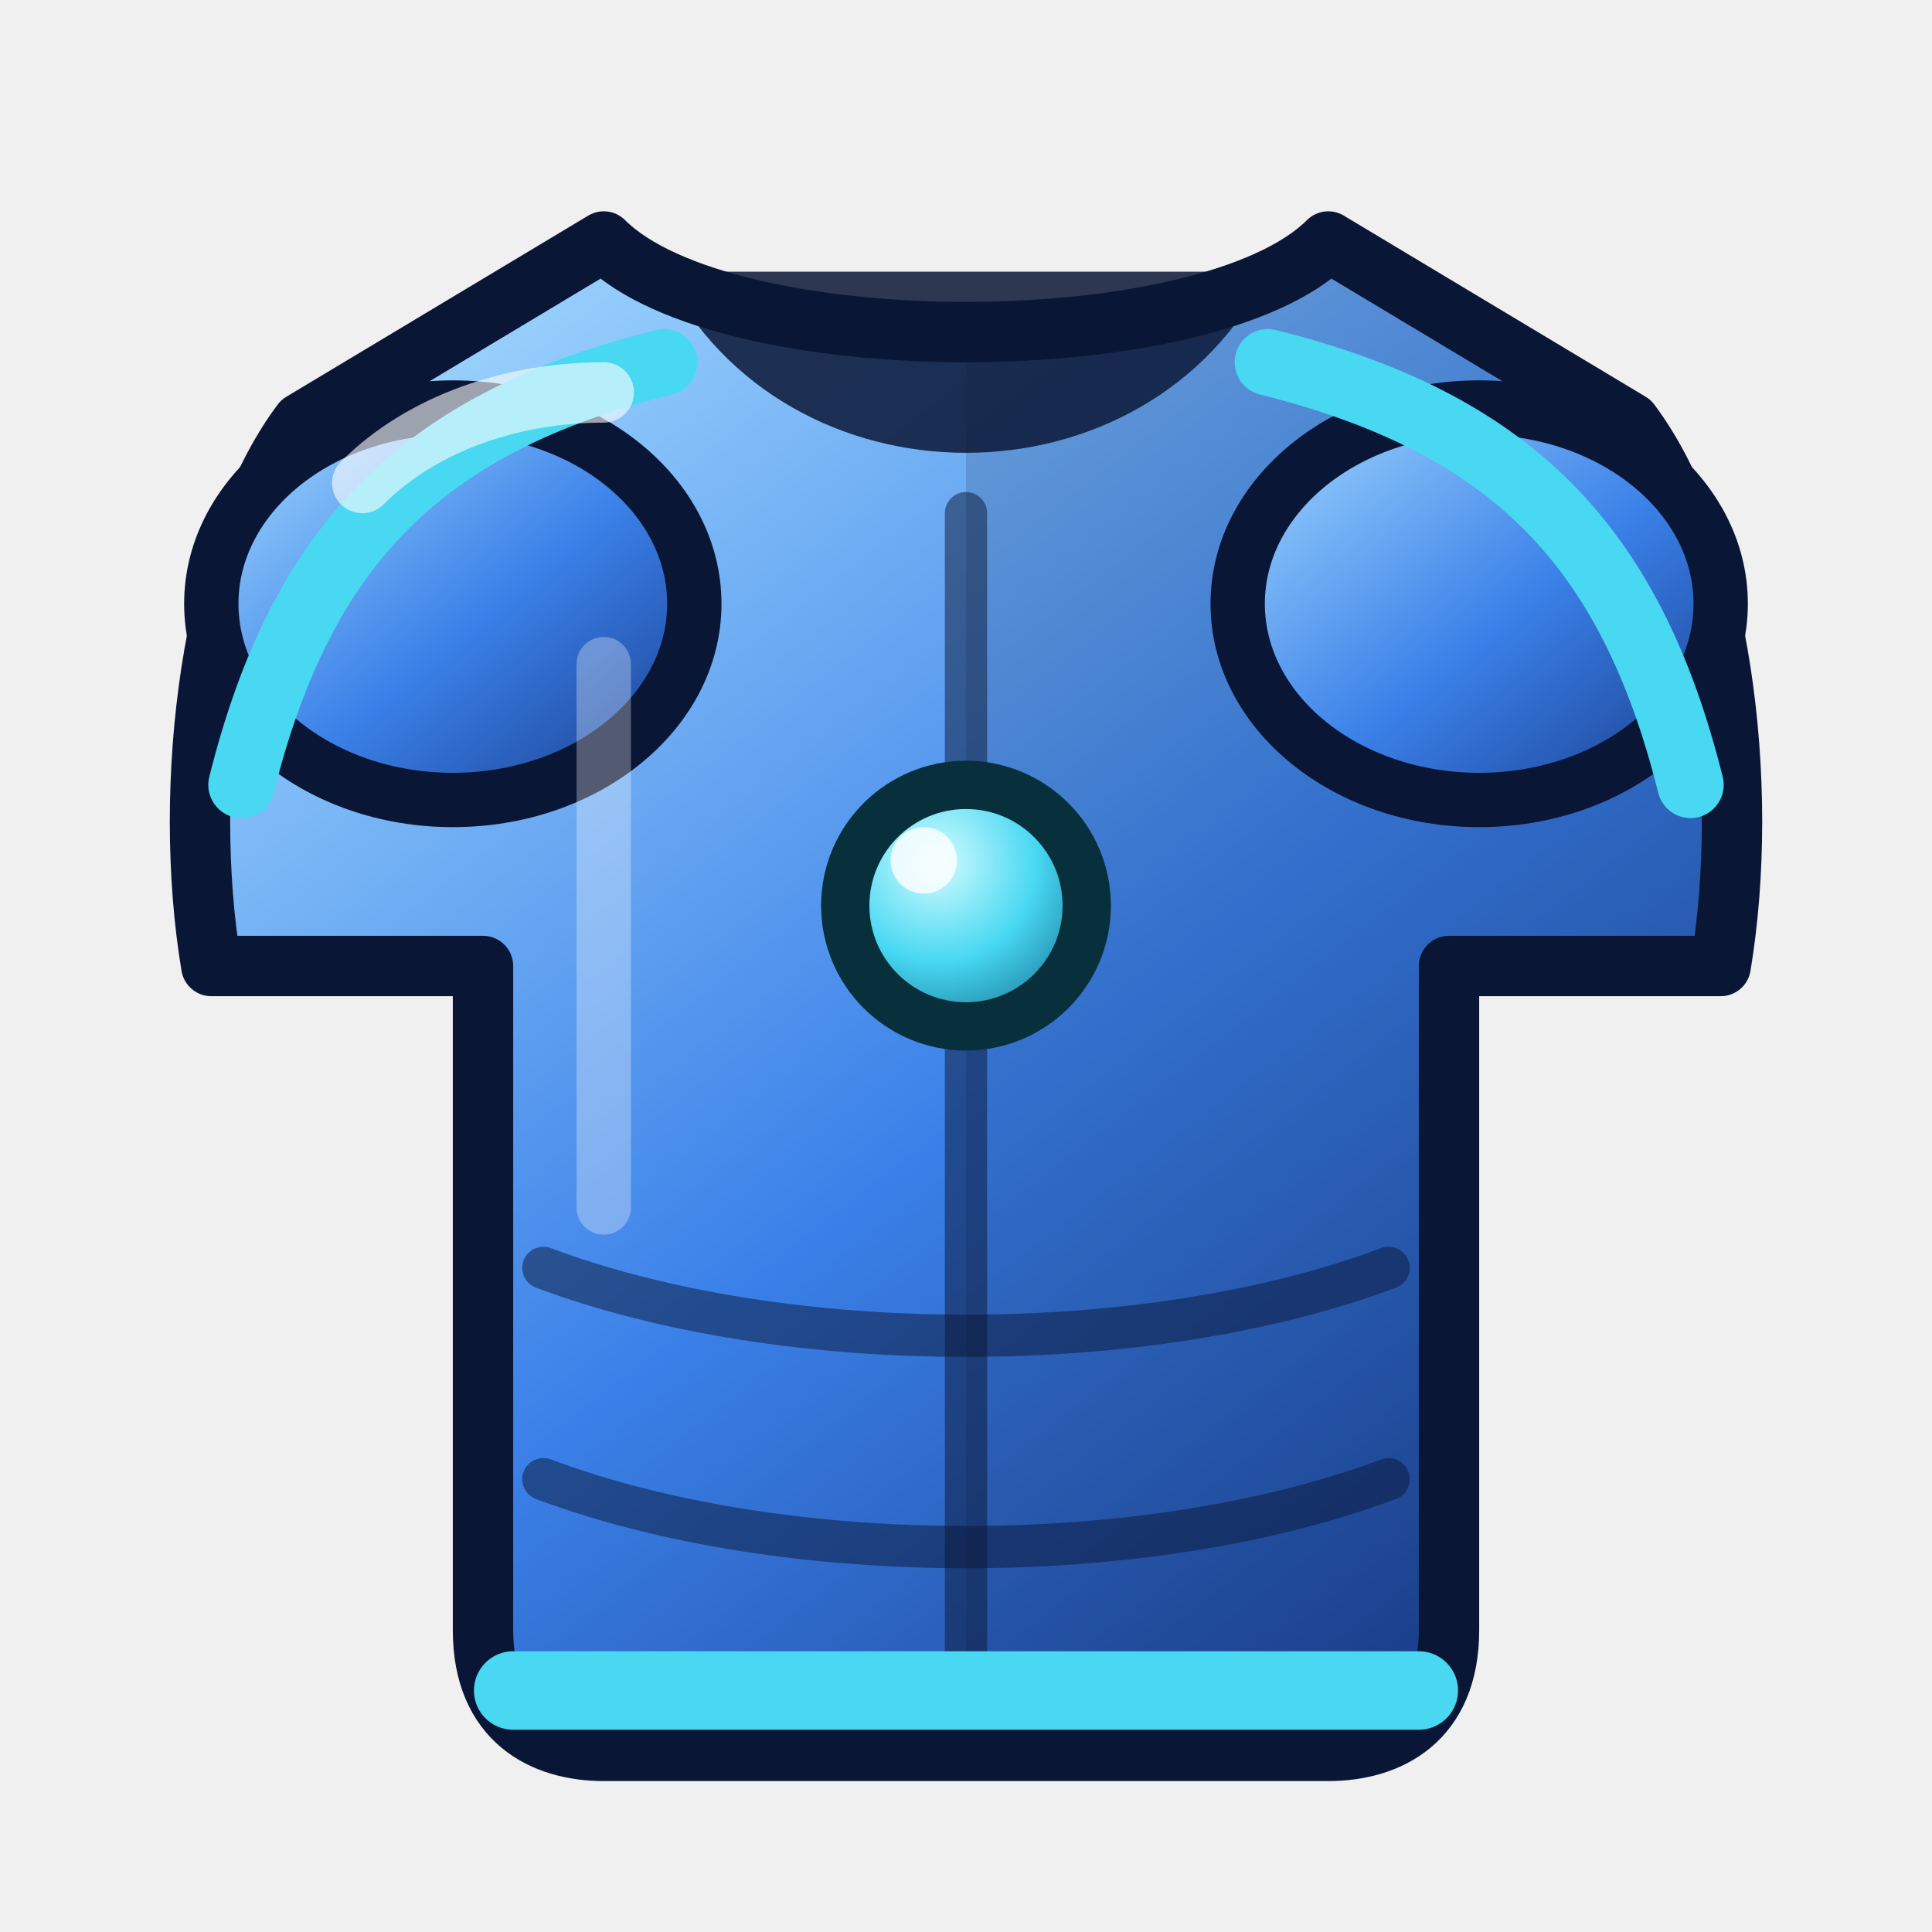
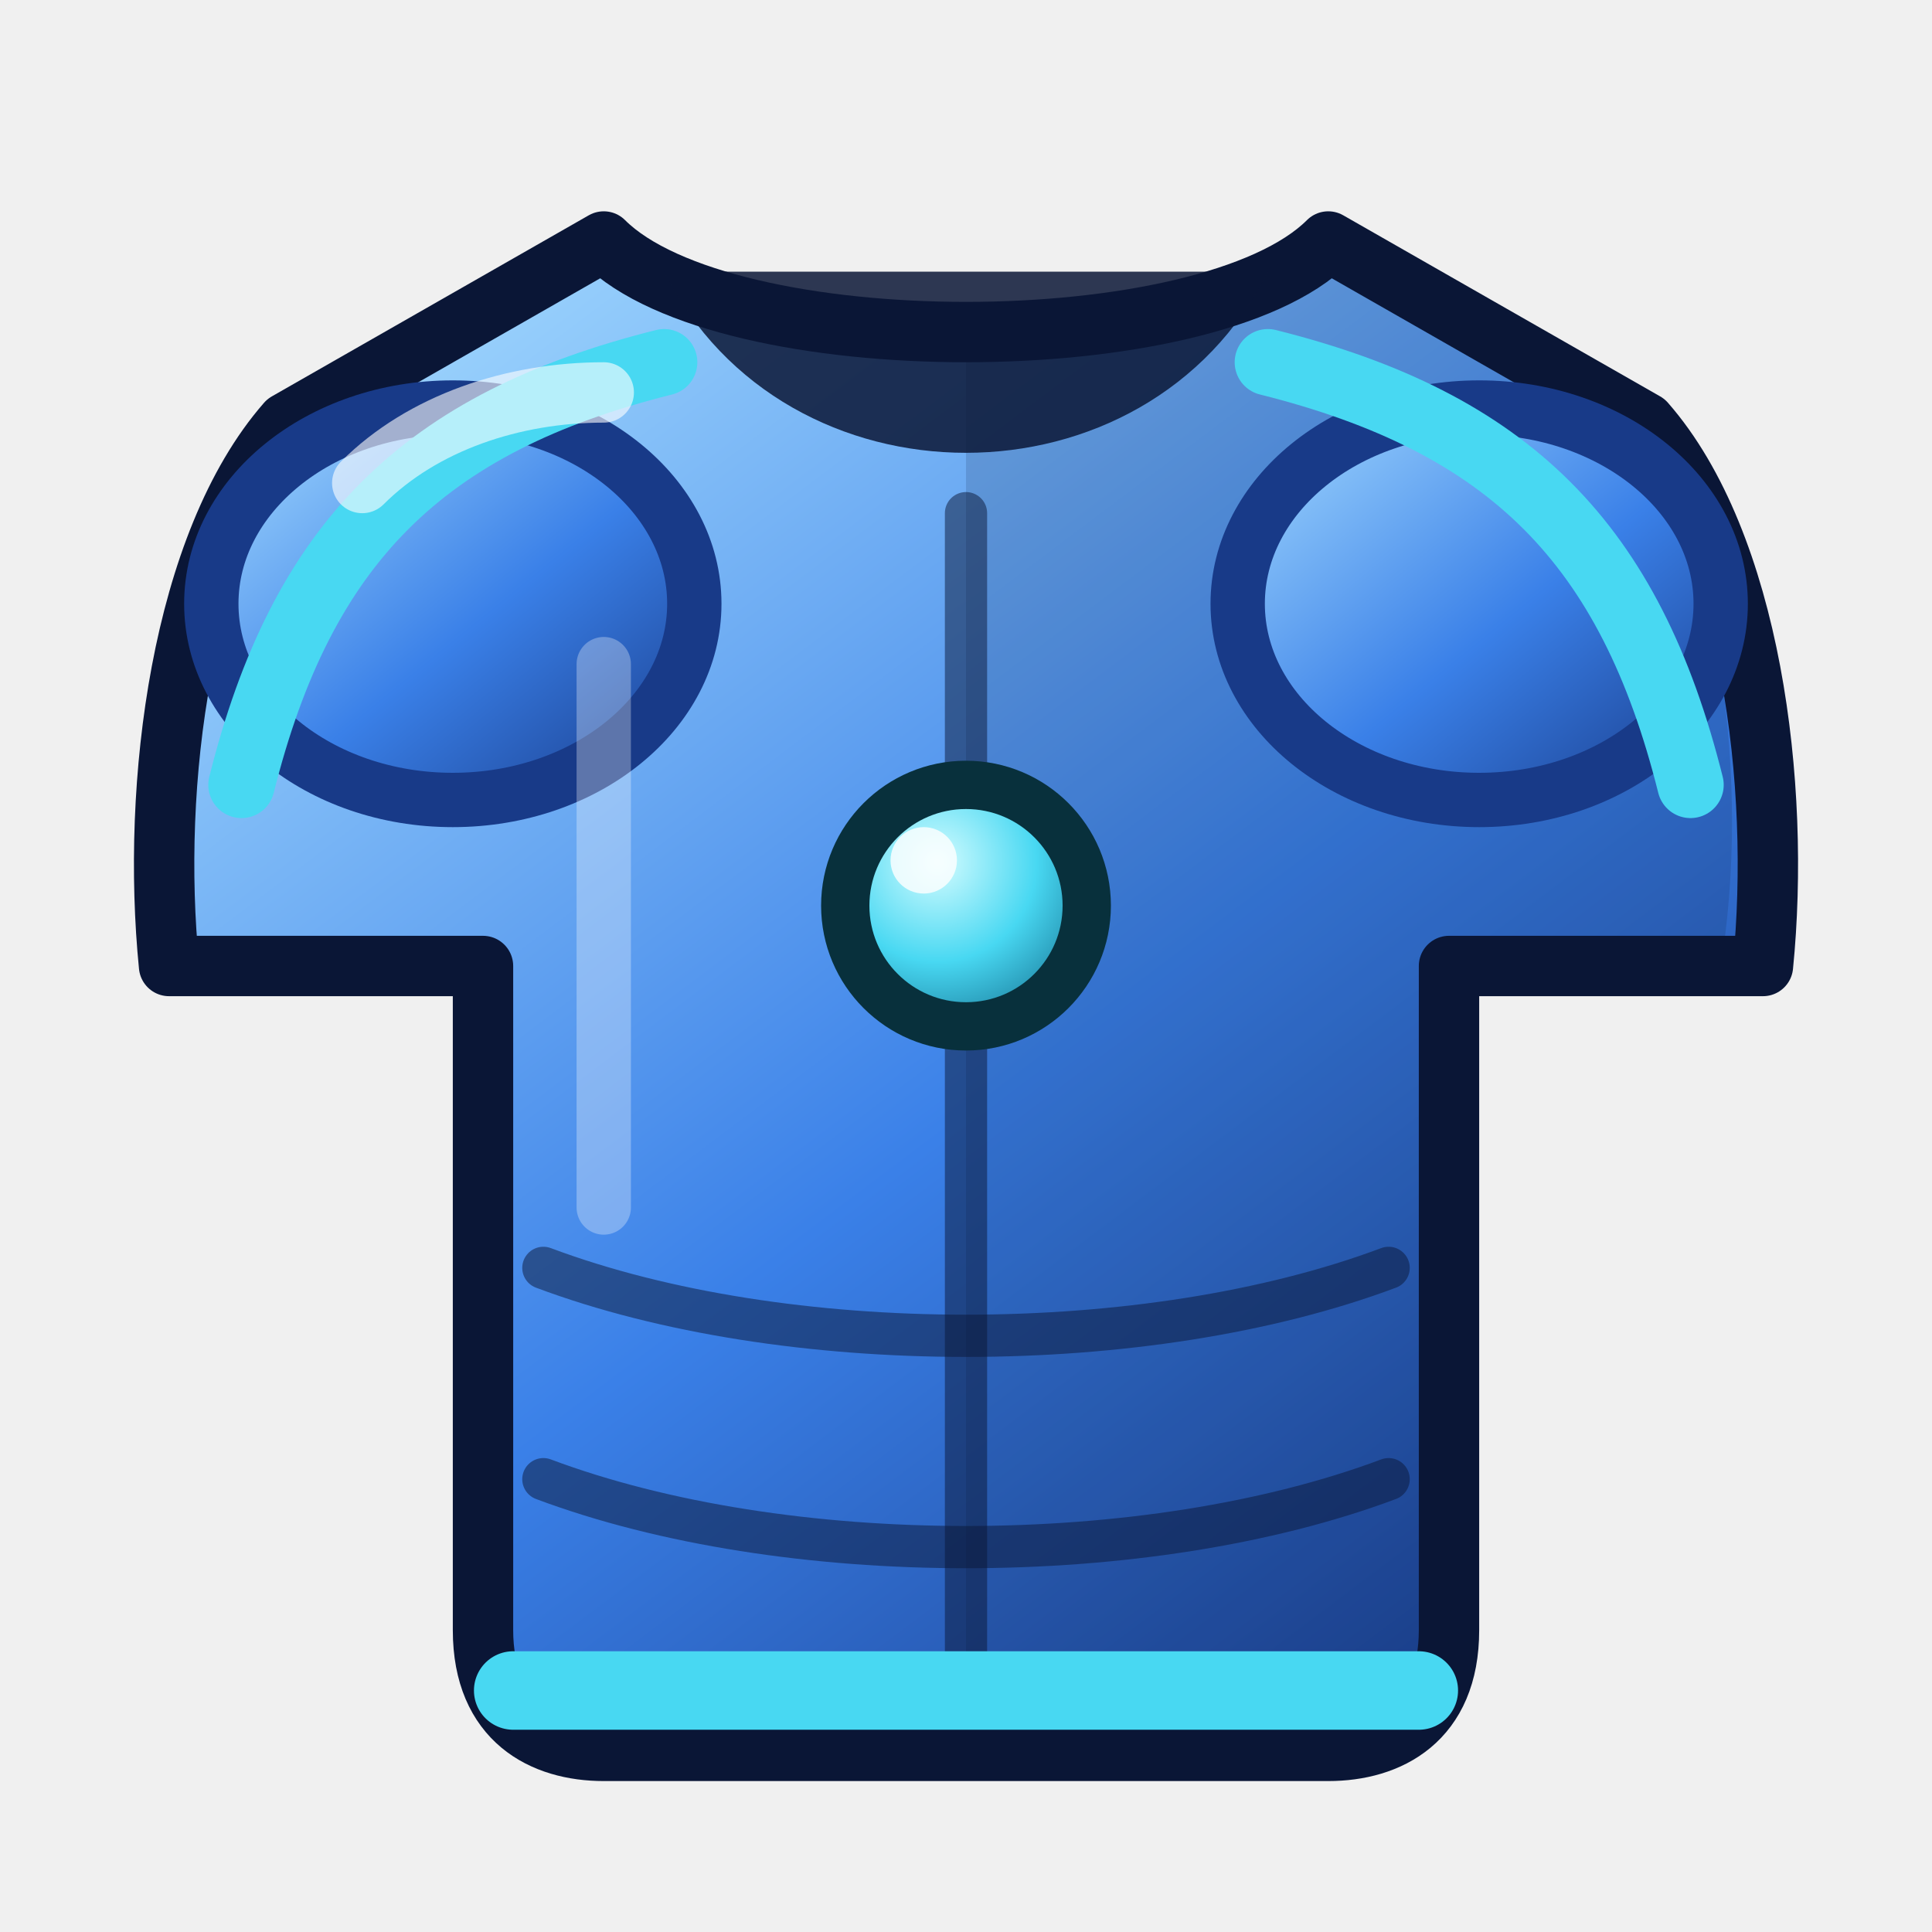
<svg xmlns="http://www.w3.org/2000/svg" data-generated="modern_icons.py" viewBox="0 0 64 64">
  <defs>
    <linearGradient id="g1" x1="0.1" y1="0" x2="0.9" y2="1">
      <stop offset="0" stop-color="#a6dcff" />
      <stop offset=".55" stop-color="#3a80e8" />
      <stop offset="1" stop-color="#183a88" />
    </linearGradient>
    <linearGradient id="g2" x1="0.0" y1="0.0" x2="1.0" y2="1.0">
      <stop offset="0" stop-color="#a6dcff" />
      <stop offset=".55" stop-color="#3a80e8" />
      <stop offset="1" stop-color="#183a88" />
    </linearGradient>
    <linearGradient id="g3" x1="0.0" y1="0.0" x2="1.0" y2="1.0">
      <stop offset="0" stop-color="#a6dcff" />
      <stop offset=".55" stop-color="#3a80e8" />
      <stop offset="1" stop-color="#183a88" />
    </linearGradient>
    <radialGradient id="g4" cx="0.38" cy="0.32" r="0.75">
      <stop offset="0" stop-color="#d4fcff" />
      <stop offset=".55" stop-color="#48d8f2" />
      <stop offset="1" stop-color="#1a7c9c" />
    </radialGradient>
  </defs>
-   <path d="M20 8 C24 12 40 12 44 8 L54 14 C57 18 58 26 57 32 L48 32 L48 54 C48 57 46 58 44 58 L20 58 C18 58 16 57 16 54 L16 32 L7 32 C6 26 7 18 10 14 Z" fill="url(#g1)" stroke="#0a1636" stroke-width="2" stroke-linejoin="round" stroke-linecap="round" />
+   <path d="M20 8 C24 12 40 12 44 8 L54.5 14 C58 18 59 26 58.4 32 L48 32 L48 54 C48 57 46 58 44 58 L20 58 C18 58 16 57 16 54 L16 32 L5.6 32 C5 26 6 18 9.5 14 Z" fill="url(#g1)" stroke="#0a1636" stroke-width="2" stroke-linejoin="round" stroke-linecap="round" />
  <path d="M32 11 C36 11 40 10 44 8 L54 14 C57 18 58 26 57 32 L48 32 L48 54 C48 57 46 58 44 58 L32 58 Z" fill="#0a1636" opacity=".15" />
  <path d="M22 9 C26 17 38 17 42 9" fill="#0a1636" opacity=".85" />
  <path d="M32 17 L32 56" fill="none" stroke="#0a1636" stroke-width="1.4" stroke-linecap="round" stroke-linejoin="round" opacity="0.5" />
  <path d="M18 42 C26 45 38 45 46 42 M18 49 C26 52 38 52 46 49" fill="none" stroke="#0a1636" stroke-width="1.4" stroke-linecap="round" stroke-linejoin="round" opacity="0.5" />
-   <ellipse cx="15" cy="20" rx="8" ry="6.5" fill="url(#g2)" stroke="#0a1636" stroke-width="1.8" />
-   <ellipse cx="49" cy="20" rx="8" ry="6.5" fill="url(#g3)" stroke="#0a1636" stroke-width="1.8" />
+   <ellipse cx="15" cy="20" rx="8" ry="6.5" fill="url(#g2)" stroke="#183a88" stroke-width="1.8" />
+   <ellipse cx="49" cy="20" rx="8" ry="6.5" fill="url(#g3)" stroke="#183a88" stroke-width="1.8" />
  <path d="M8 26 C10 18 14 14 22 12" fill="none" stroke="#48d8f2" stroke-width="2.2" stroke-linecap="round" stroke-linejoin="round" />
  <path d="M56 26 C54 18 50 14 42 12" fill="none" stroke="#48d8f2" stroke-width="2.2" stroke-linecap="round" stroke-linejoin="round" />
  <path d="M17 56 L47 56" fill="none" stroke="#48d8f2" stroke-width="2.6" stroke-linecap="round" stroke-linejoin="round" />
  <circle cx="32" cy="30" r="4" fill="url(#g4)" stroke="#08303c" stroke-width="1.6" />
  <circle cx="30.6" cy="28.5" r="1.1" fill="#ffffff" opacity="0.8" />
  <path d="M12 16 C14 14 17 13 20 13" fill="none" stroke="#ffffff" stroke-width="2" stroke-linecap="round" stroke-linejoin="round" opacity="0.6" />
  <path d="M20 22 L20 40" fill="none" stroke="#ffffff" stroke-width="1.8" stroke-linecap="round" stroke-linejoin="round" opacity="0.3" />
</svg>
